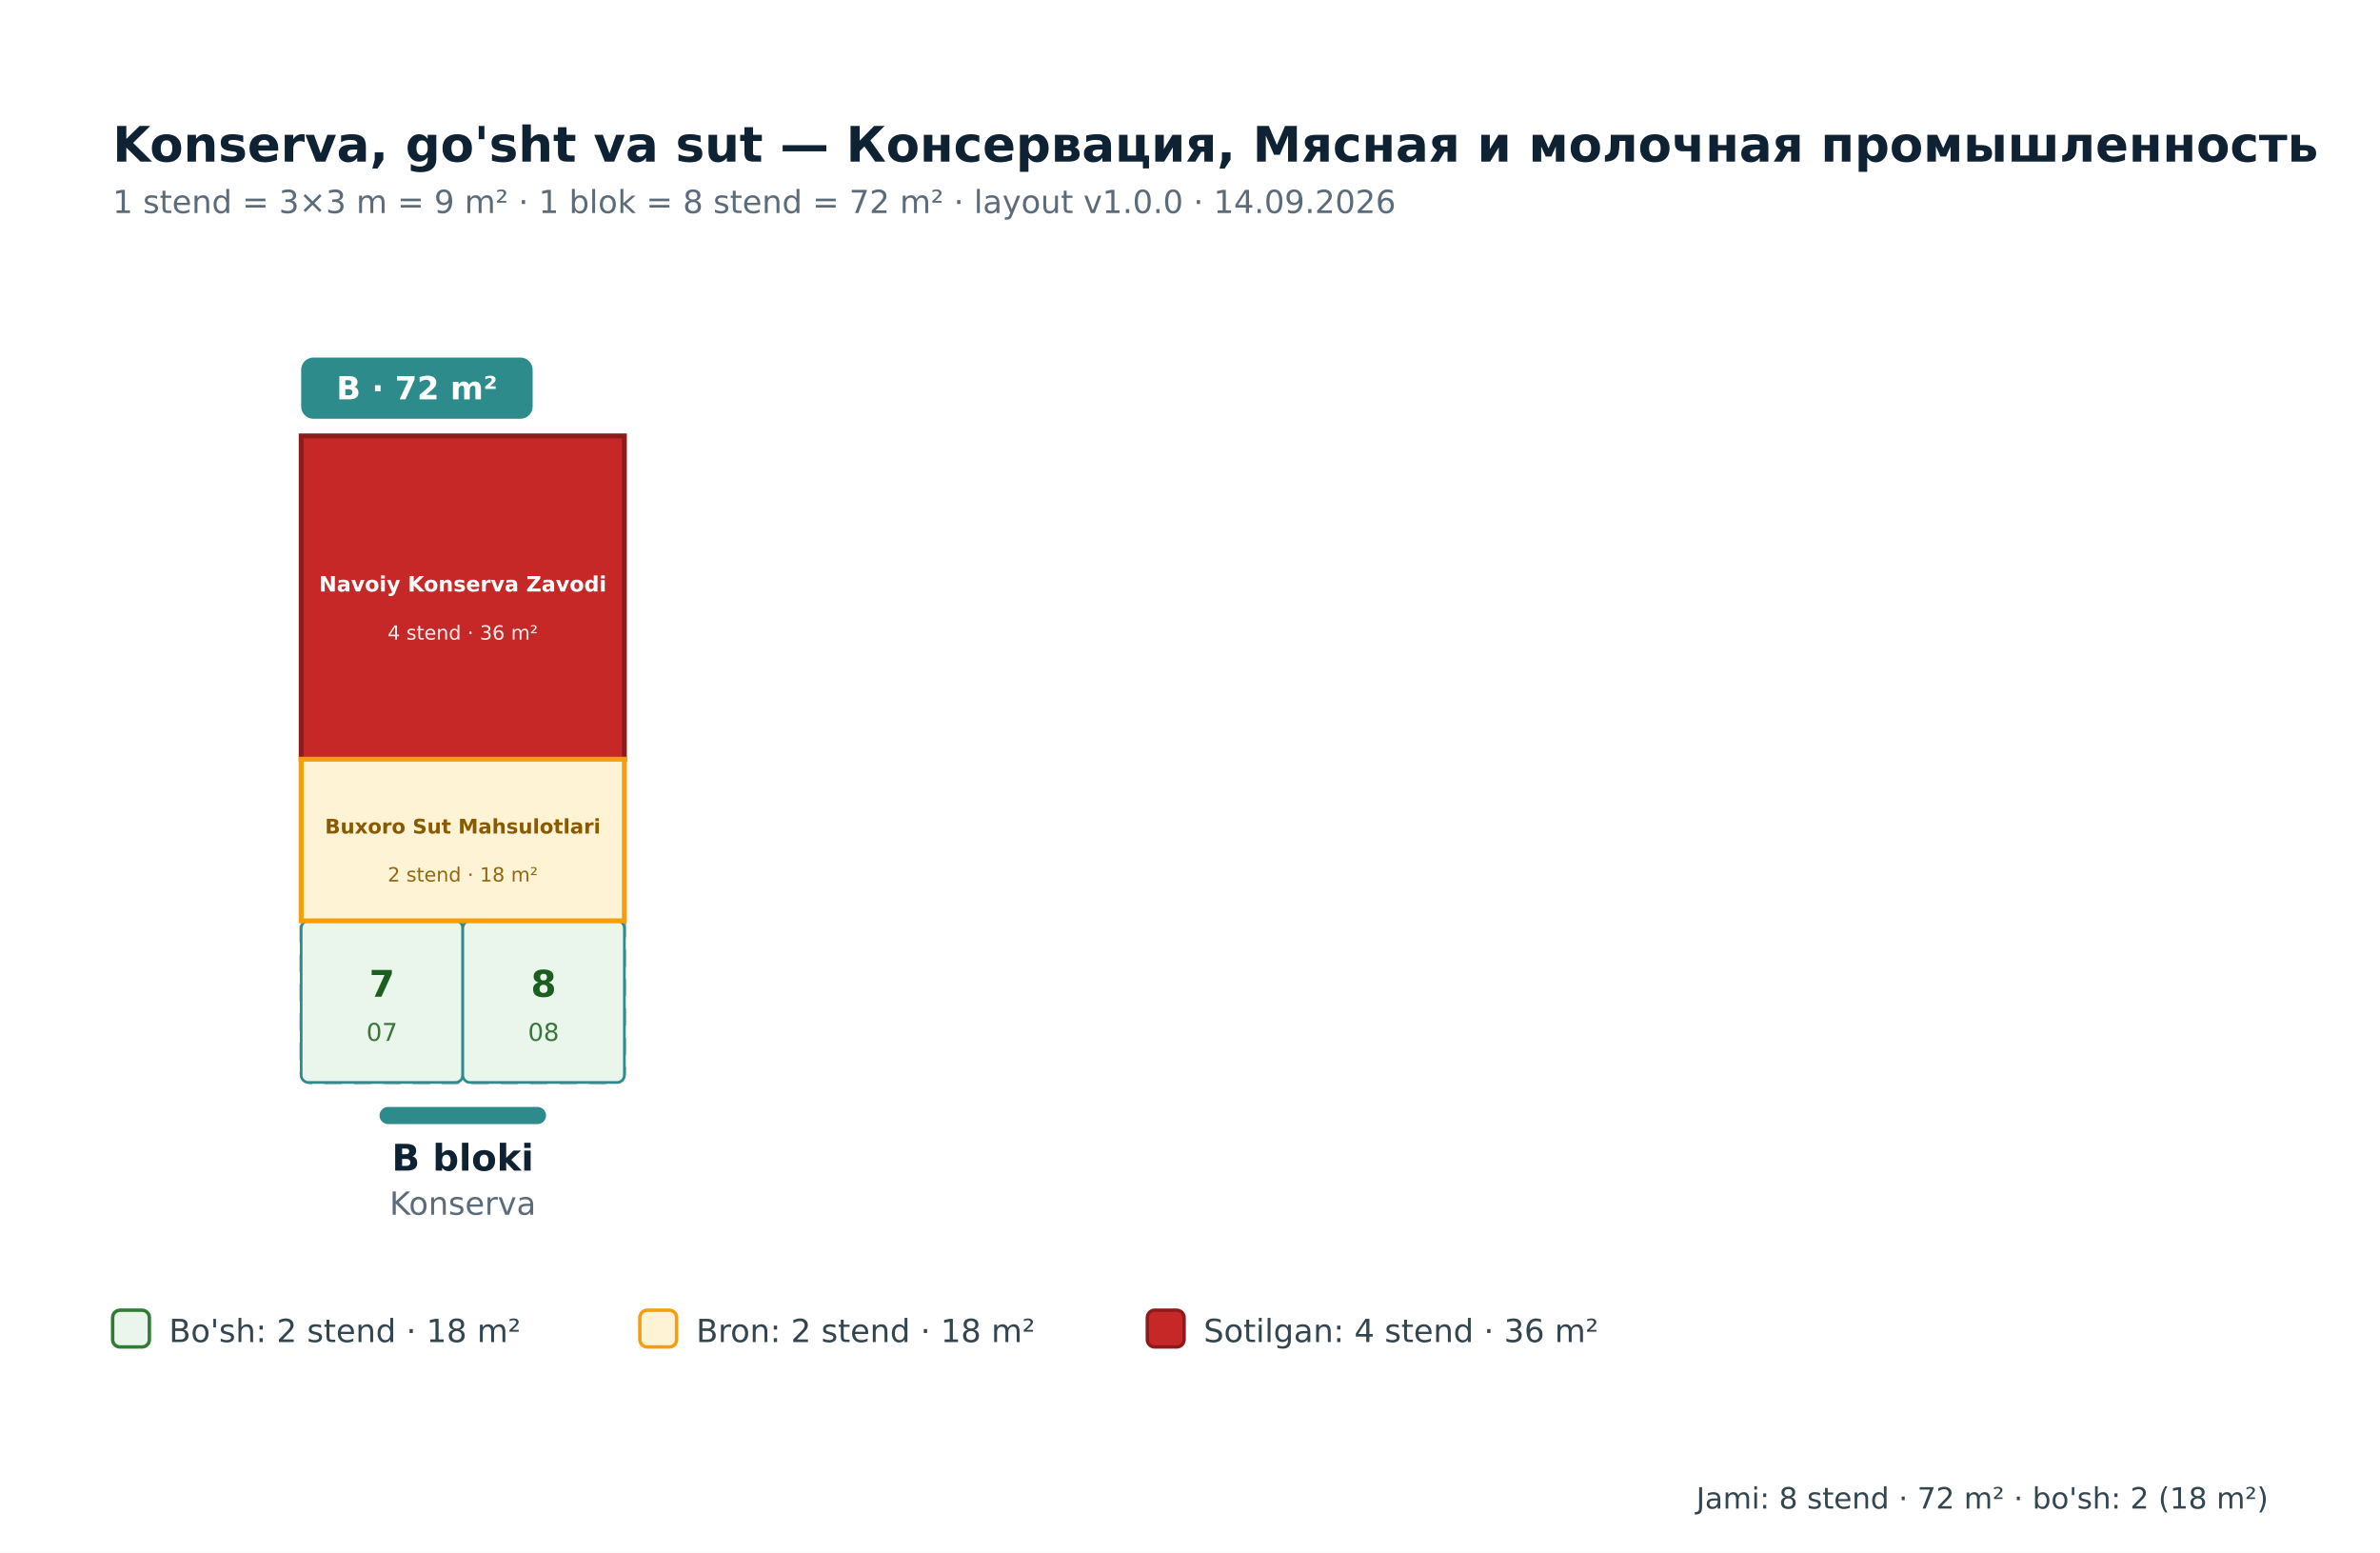
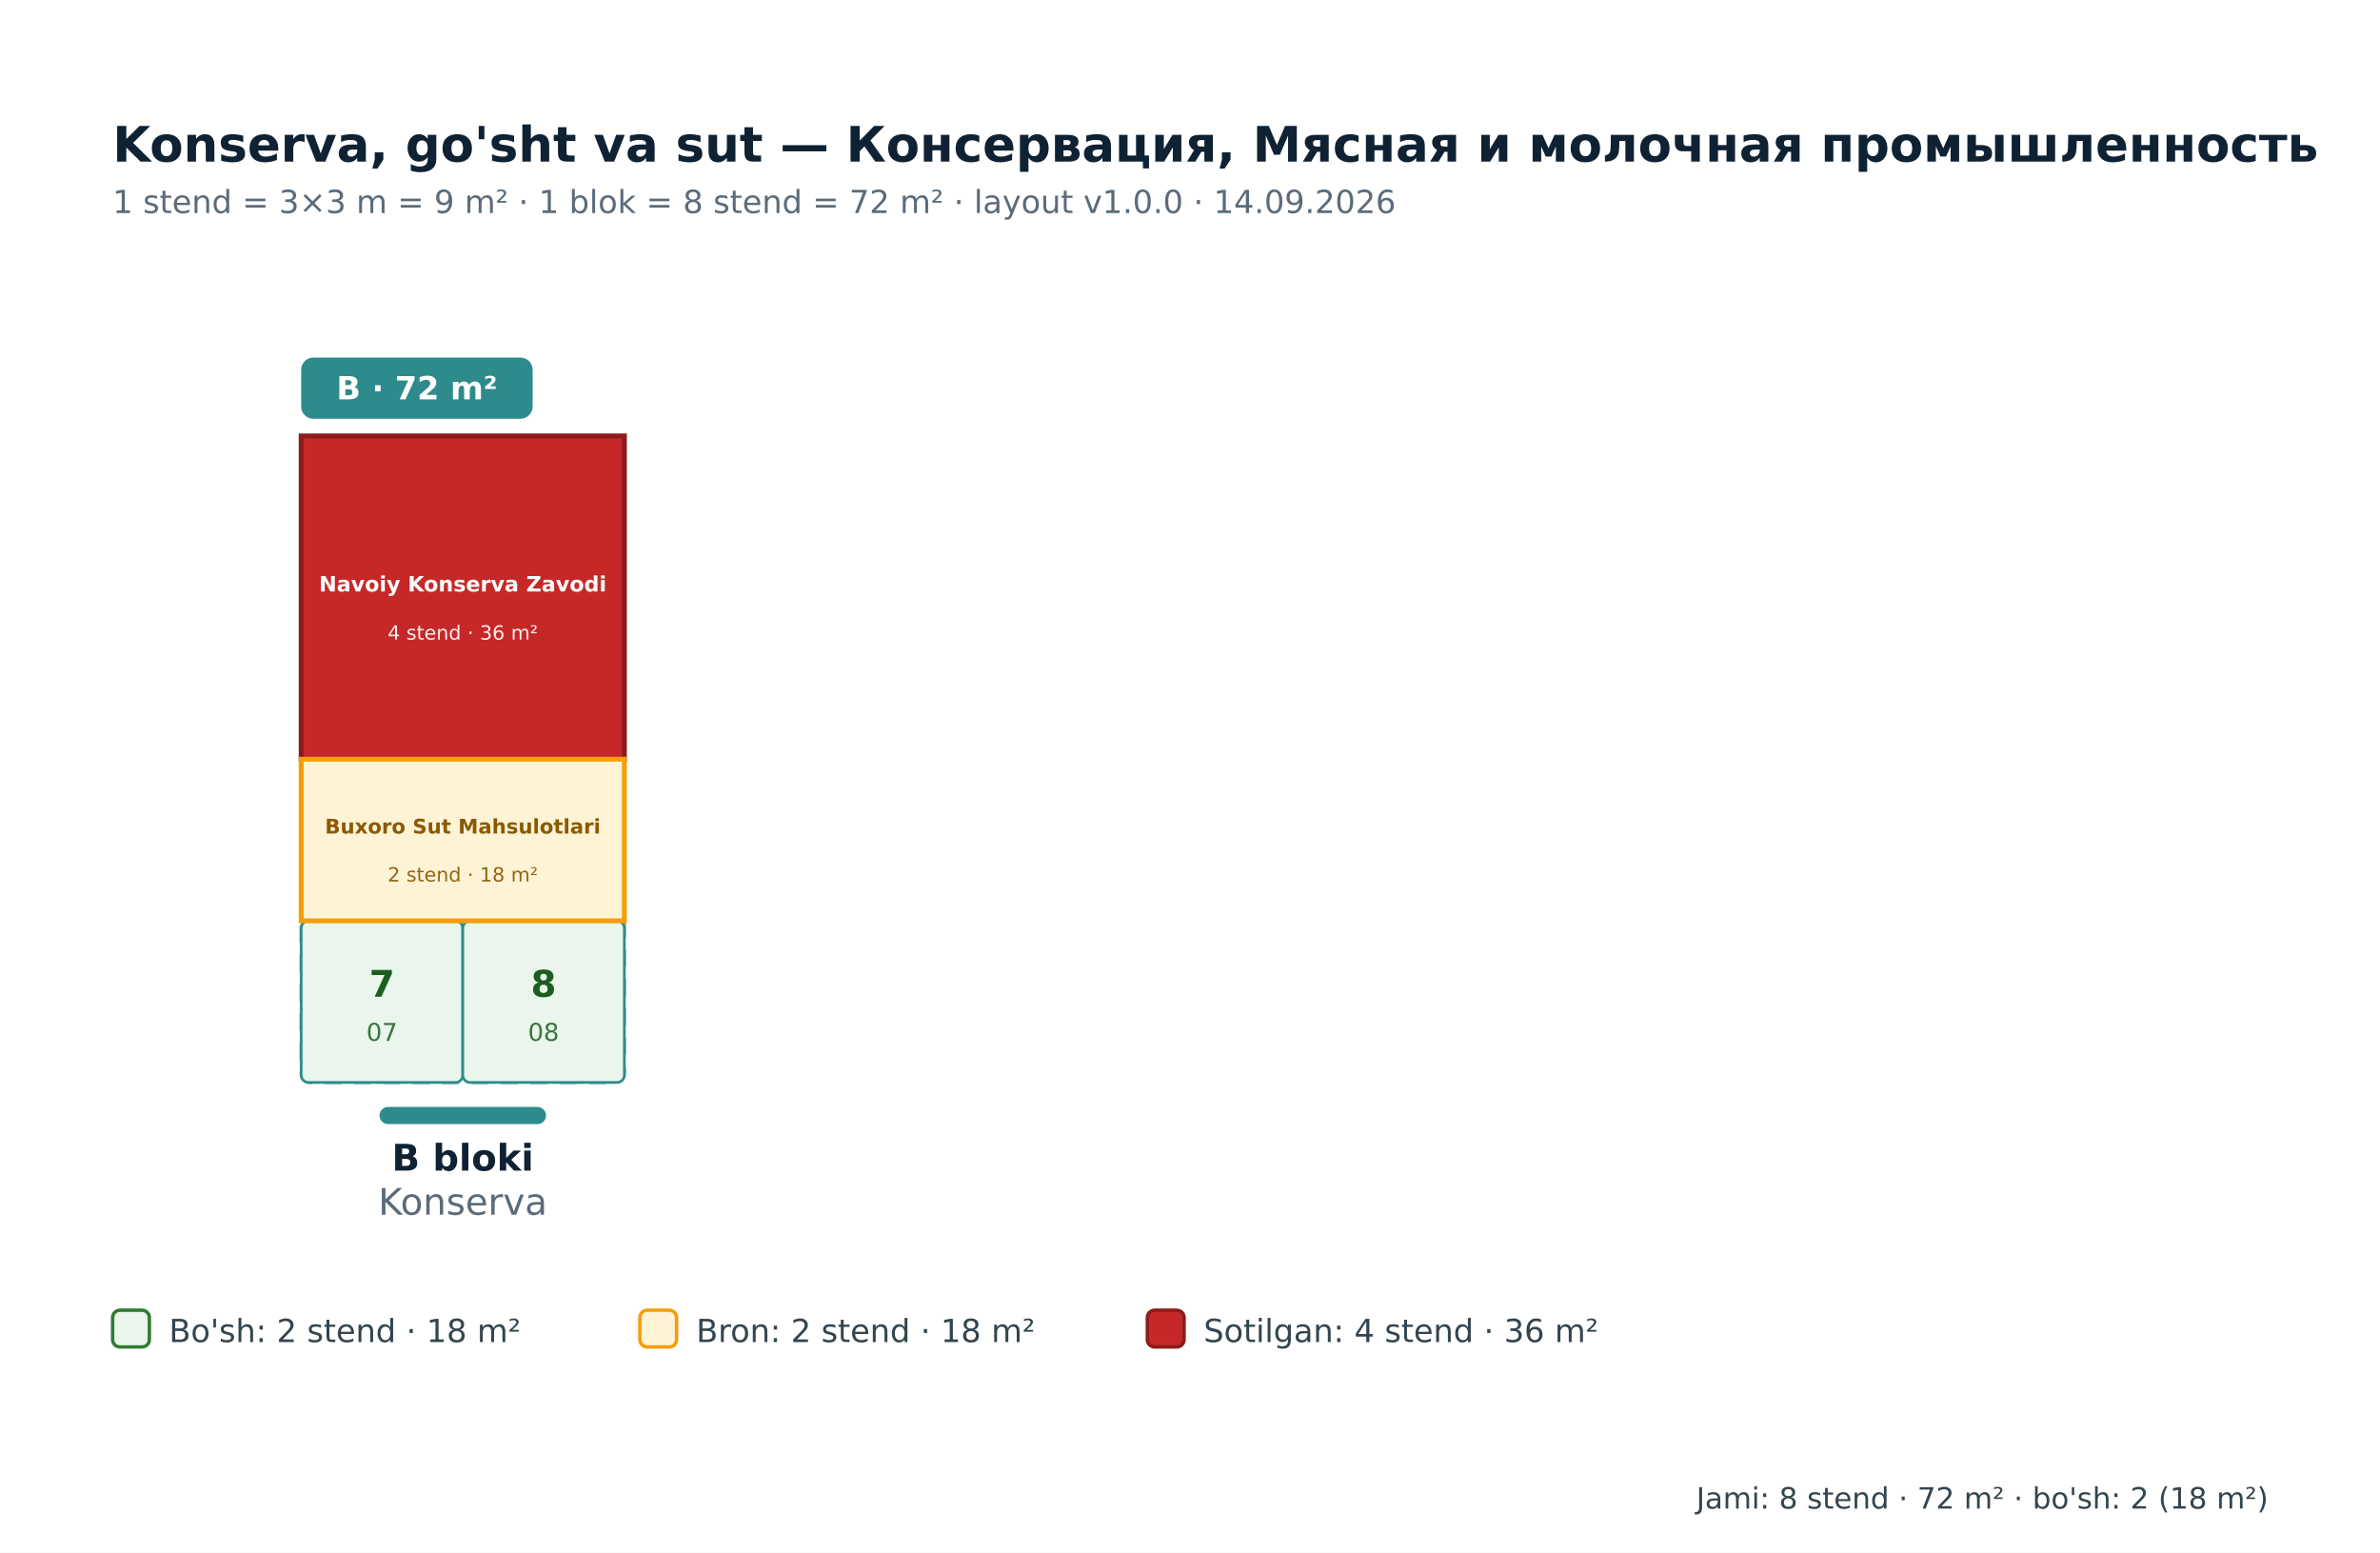
<svg xmlns="http://www.w3.org/2000/svg" width="972" height="634" viewBox="0 0 972 634" font-family="DejaVu Sans, Helvetica, Arial, sans-serif">
  <rect width="972" height="634" fill="#ffffff" />
  <text x="46" y="66" font-size="20" font-weight="bold" fill="#0f2233">Konserva, go'sht va sut — Консервация, Мясная и молочная промышленность</text>
  <text x="46" y="87" font-size="13" fill="#5b6b7a">1 stend = 3×3 m = 9 m² · 1 blok = 8 stend = 72 m² · layout v1.0.0 · 14.09.2026</text>
  <rect x="123.00" y="178.00" width="132.00" height="264.00" fill="none" stroke="#90a4b5" stroke-width="1.4" stroke-dasharray="7 5" rx="4" />
  <rect x="123.00" y="146.00" width="94.54" height="25" rx="5" fill="#2E8B8B" />
  <text x="170.27" y="163.05" font-size="13" font-weight="bold" fill="#ffffff" text-anchor="middle">B · 72 m²</text>
  <rect x="123.00" y="376.00" width="66.00" height="66.00" rx="3" fill="#eaf6ec" stroke="#2E8B8B" stroke-width="1.1" />
  <text x="156.00" y="407.00" font-size="15.00" font-weight="bold" fill="#1b5e20" text-anchor="middle">7</text>
  <text x="156.00" y="425.00" font-size="10" fill="#1b5e20" text-anchor="middle" opacity="0.85">07</text>
  <rect x="189.00" y="376.00" width="66.00" height="66.00" rx="3" fill="#eaf6ec" stroke="#2E8B8B" stroke-width="1.1" />
  <text x="222.00" y="407.00" font-size="15.00" font-weight="bold" fill="#1b5e20" text-anchor="middle">8</text>
  <text x="222.00" y="425.00" font-size="10" fill="#1b5e20" text-anchor="middle" opacity="0.85">08</text>
  <rect x="155.00" y="452.00" width="68" height="7" rx="3.5" fill="#2E8B8B" />
-   <text x="189.00" y="478.00" font-size="15" font-weight="bold" fill="#0f2233" text-anchor="middle">B bloki</text>
-   <text x="189.00" y="496.00" font-size="13" fill="#5b6b7a" text-anchor="middle">Konserva</text>
+   <text x="189.00" y="478.00" font-size="15.00" font-weight="bold" fill="#0f2233" text-anchor="middle">B bloki</text>
+   <text x="189.00" y="496.00" font-size="15.00" fill="#5b6b7a" text-anchor="middle">Konserva</text>
  <path d="M123 178L189 178L255 178L255 244L255 310L189 310L123 310L123 244Z" fill="#c62828" stroke="#8e1b1b" stroke-width="2" />
  <text x="189.00" y="241.53" font-size="8.64" font-weight="bold" fill="#ffffff" text-anchor="middle">Navoiy Konserva Zavodi</text>
  <text x="189.00" y="261.18" font-size="8.00" fill="#ffffff" text-anchor="middle" opacity="0.92">4 stend · 36 m²</text>
  <path d="M123 310L189 310L255 310L255 376L189 376L123 376Z" fill="#fff3d6" stroke="#f59e0b" stroke-width="2" />
  <text x="189.00" y="340.37" font-size="8.25" font-weight="bold" fill="#8a5a00" text-anchor="middle">Buxoro Sut Mahsulotlari</text>
  <text x="189.00" y="359.95" font-size="8.00" fill="#8a5a00" text-anchor="middle" opacity="0.92">2 stend · 18 m²</text>
  <rect x="46.00" y="535.00" width="15" height="15" rx="3" fill="#eaf6ec" stroke="#2e7d32" stroke-width="1.4" />
  <text x="69.00" y="548.00" font-size="13" fill="#33454f">Bo'sh: 2 stend · 18 m²</text>
  <rect x="261.32" y="535.00" width="15" height="15" rx="3" fill="#fff3d6" stroke="#f59e0b" stroke-width="1.4" />
  <text x="284.32" y="548.00" font-size="13" fill="#33454f">Bron: 2 stend · 18 m²</text>
  <rect x="468.58" y="535.00" width="15" height="15" rx="3" fill="#c62828" stroke="#8e1b1b" stroke-width="1.4" />
  <text x="491.58" y="548.00" font-size="13" fill="#33454f">Sotilgan: 4 stend · 36 m²</text>
  <text x="926.4" y="616" font-size="12" fill="#33454f" text-anchor="end">Jami: 8 stend · 72 m² · bo'sh: 2 (18 m²)</text>
</svg>
